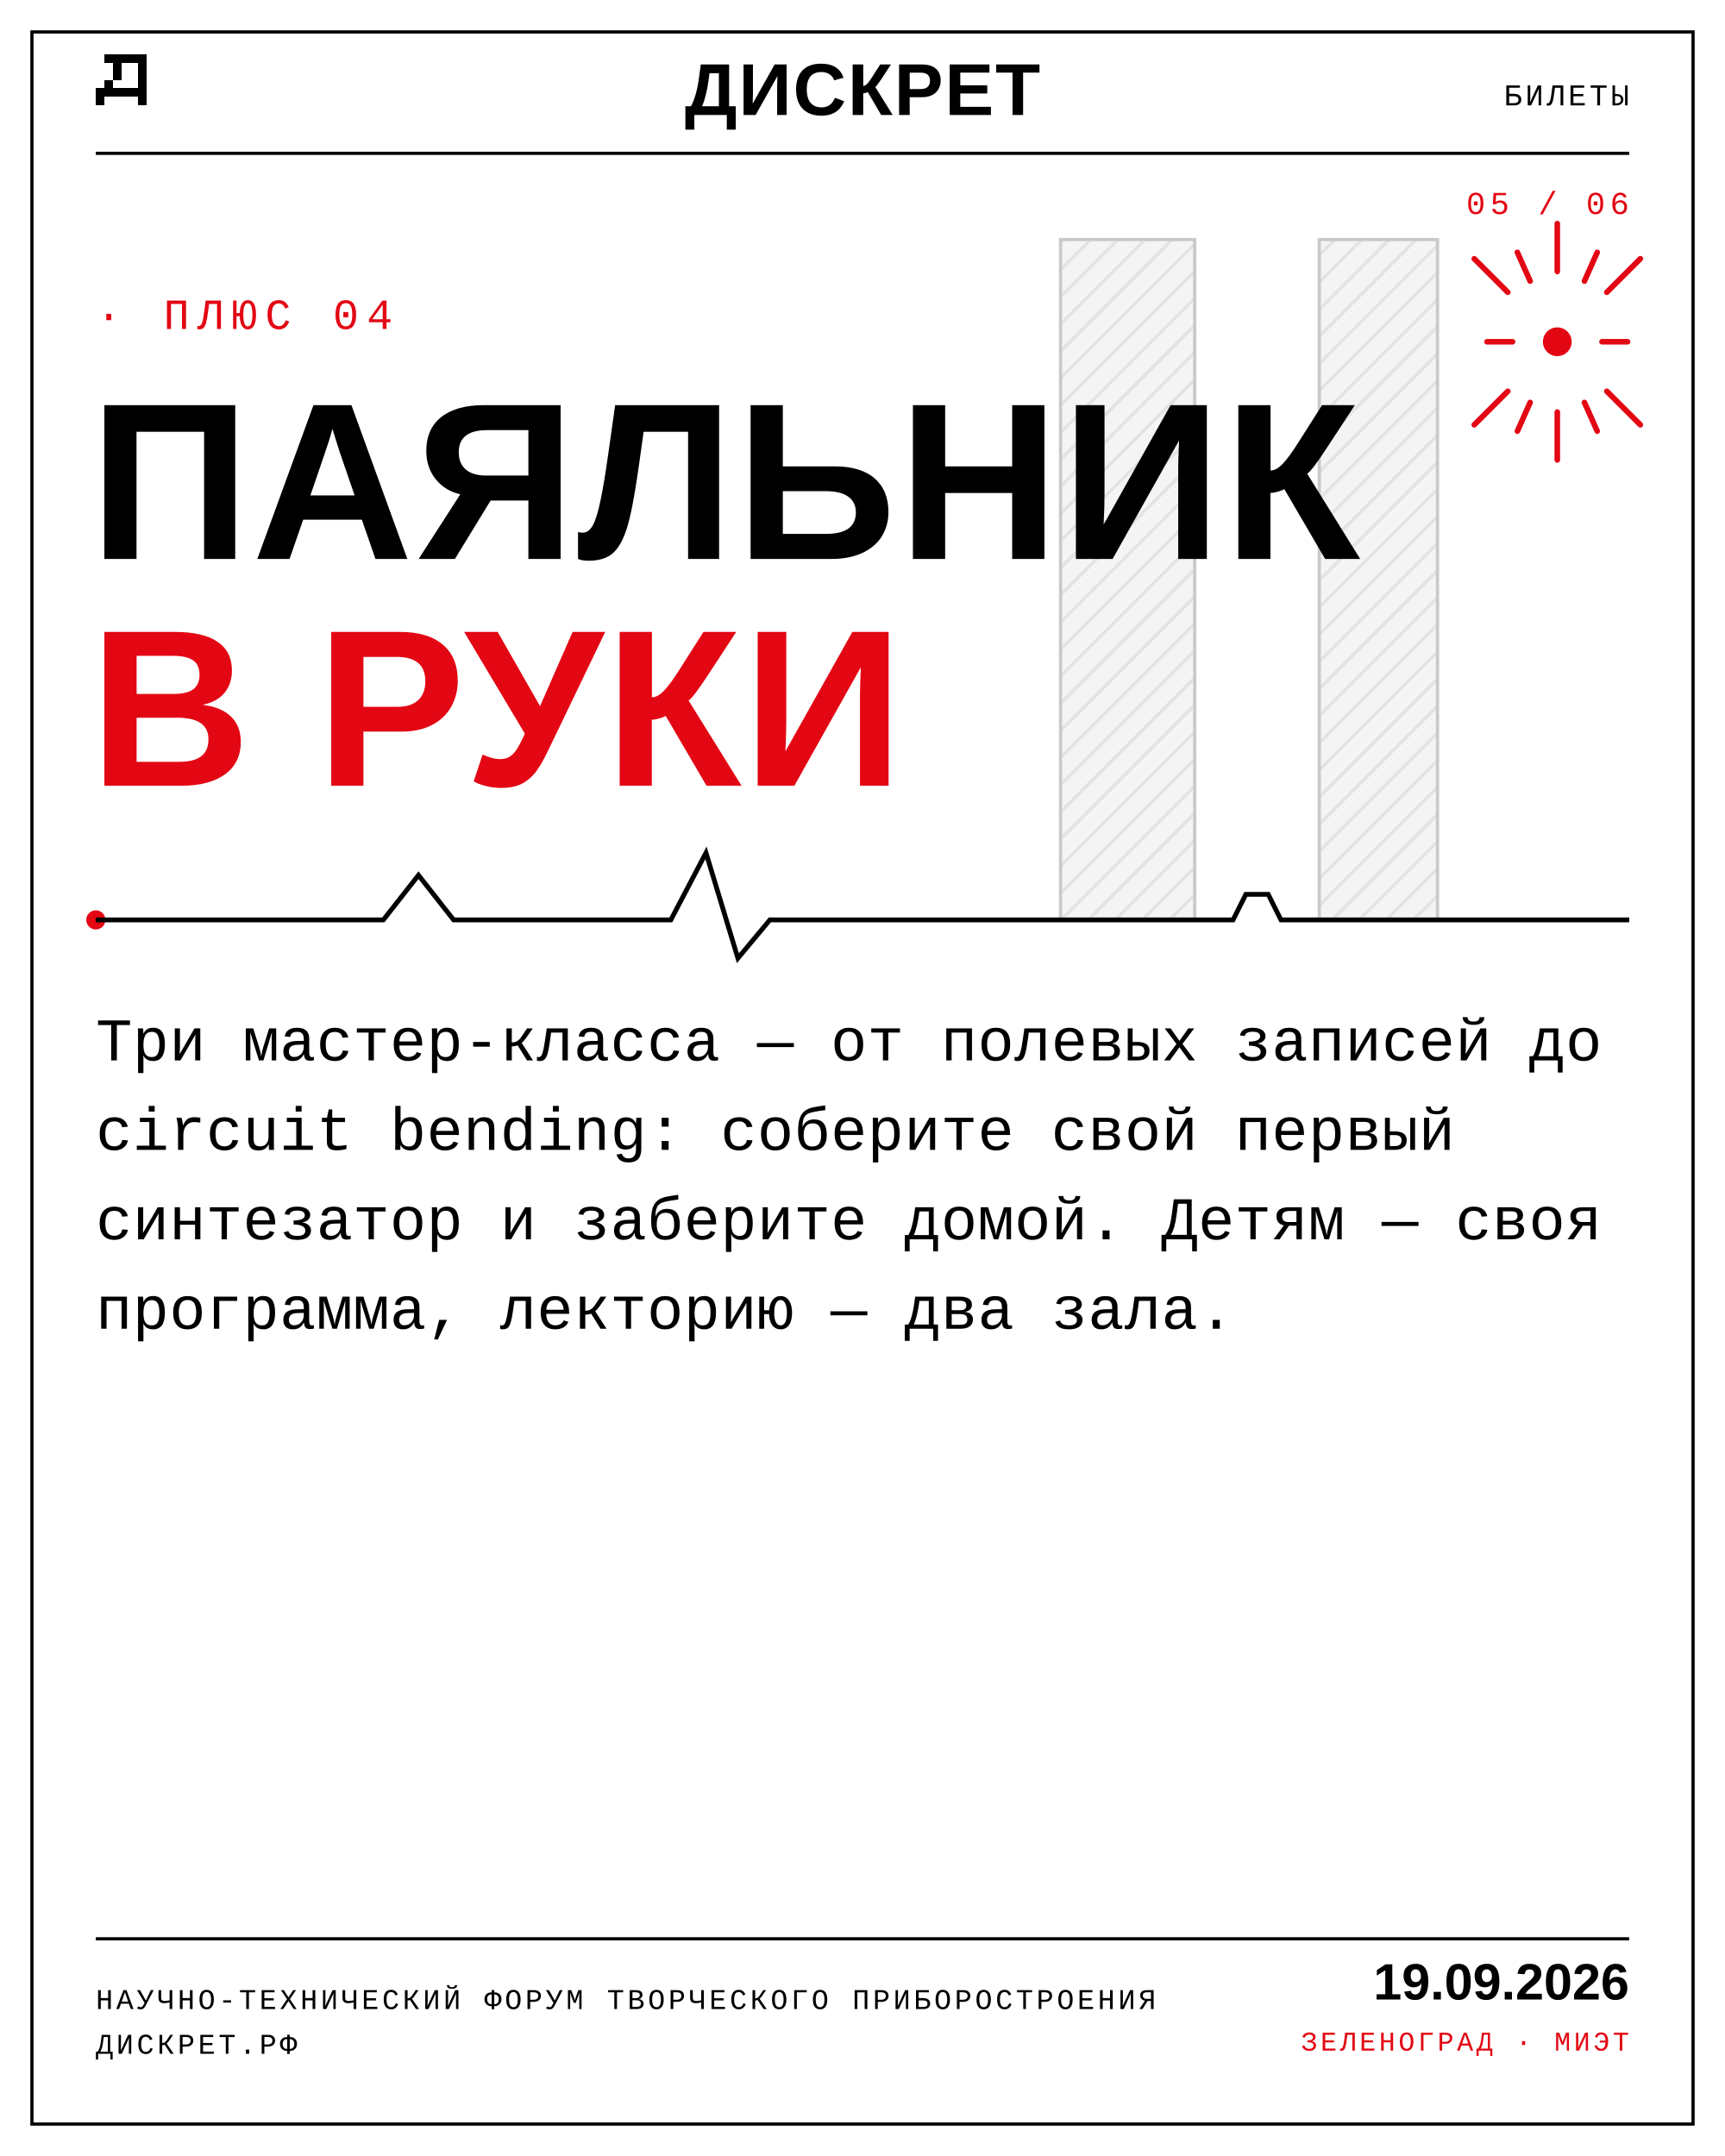
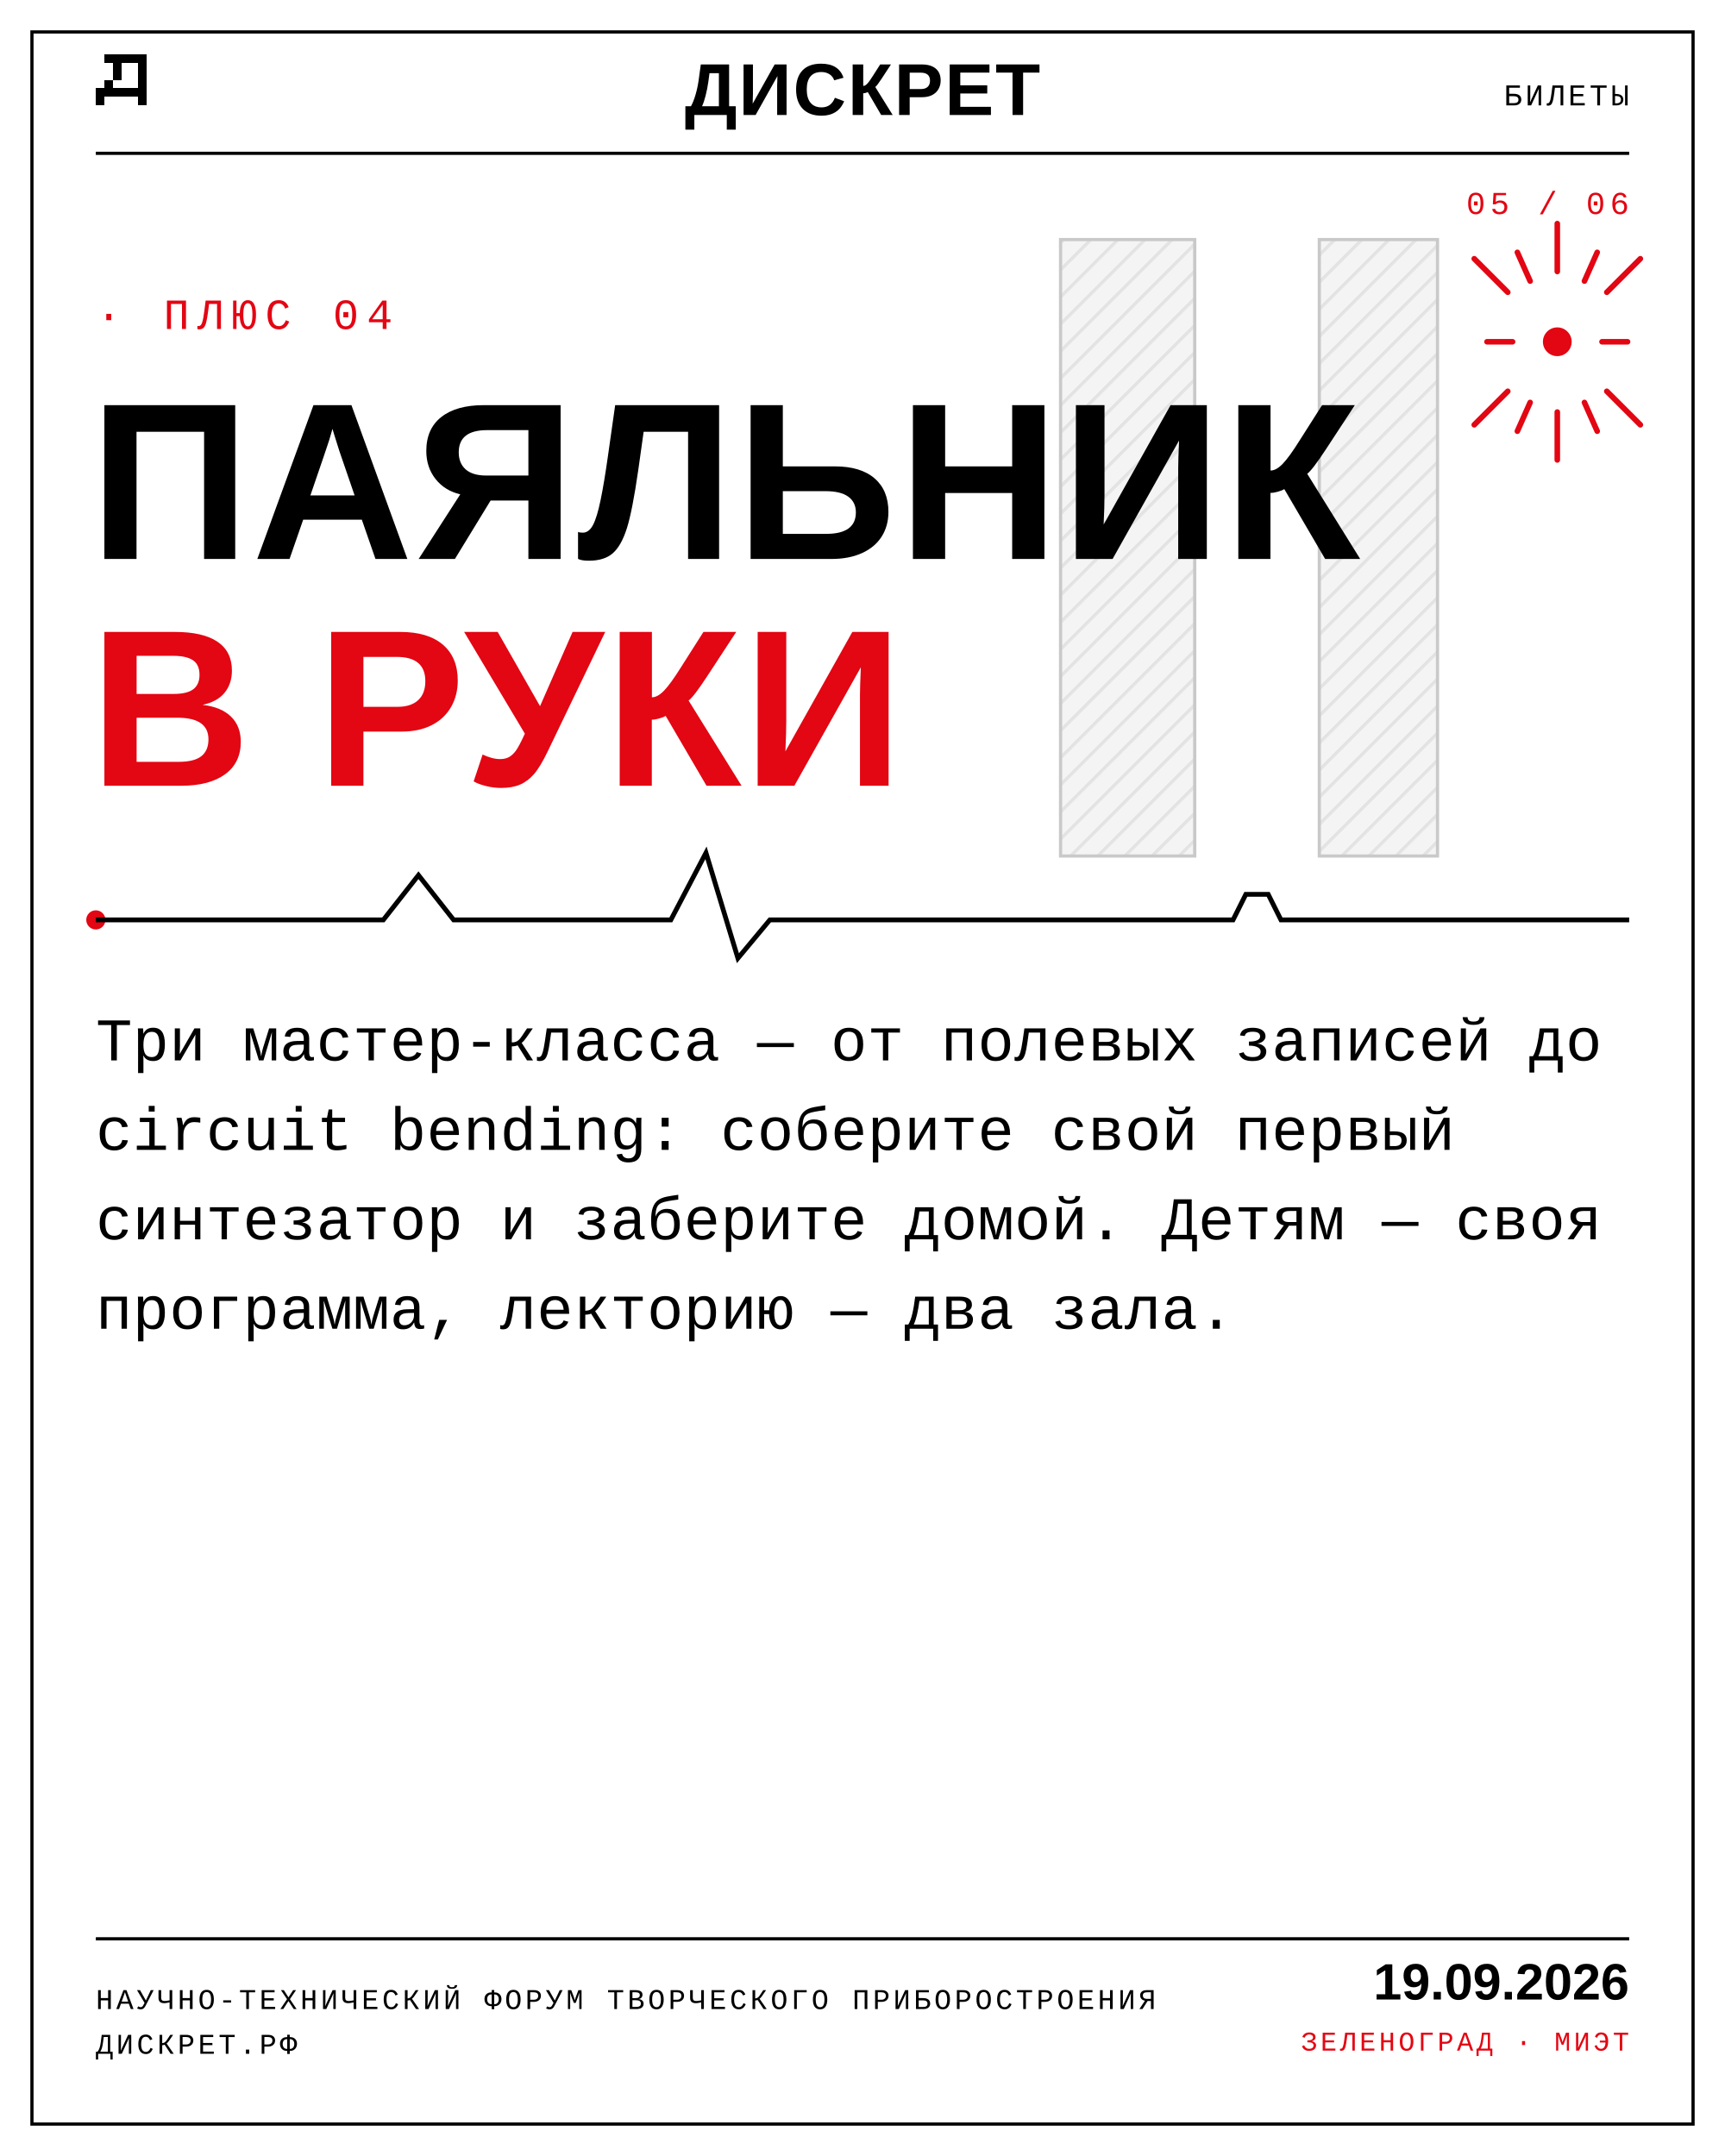
<svg xmlns="http://www.w3.org/2000/svg" width="1080" height="1350" viewBox="0 0 1080 1350" fill="none" font-family="'Arial Narrow','Helvetica Neue',Arial,sans-serif">
  <defs>
    <g id="logoD" shape-rendering="crispEdges" transform="scale(0.66667)">
      <rect x="10" y="0" width="2" height="12" />
      <rect x="2" y="0" width="8" height="2" />
      <rect x="4" y="2" width="2" height="4" />
      <rect x="2" y="6" width="2" height="2" />
      <rect x="0" y="8" width="12" height="2" />
      <rect x="0" y="10" width="2" height="2" />
    </g>
    <pattern id="th" width="12" height="12" patternTransform="rotate(45)" patternUnits="userSpaceOnUse">
      <rect width="12" height="12" fill="#f4f4f4" />
      <line x1="0" y1="0" x2="0" y2="12" stroke="#e3e3e3" stroke-width="4" />
    </pattern>
  </defs>
  <rect width="1080" height="1350" fill="#FFFFFF" />
  <rect x="20" y="20" width="1040" height="1310" fill="none" stroke="#000" stroke-width="2" />
  <use href="#logoD" fill="#000" transform="translate(60,34) scale(4.0)" />
  <text x="540" y="72" text-anchor="middle" font-weight="800" font-size="46" letter-spacing="1" fill="#000">ДИСКРЕТ</text>
  <text x="1020" y="66" text-anchor="end" font-family="'Courier New',monospace" font-size="19" letter-spacing="2" fill="#000">БИЛЕТЫ</text>
  <line x1="60" y1="96" x2="1020" y2="96" stroke="#000" stroke-width="2" />
  <text x="1020" y="134" text-anchor="end" font-family="'Courier New',monospace" font-size="20" letter-spacing="3" fill="#E30613">05 / 06</text>
  <g stroke="#c9c9c9" stroke-width="2">
-     <rect x="664" y="150" width="84" height="426" fill="url(#th)" />
-     <rect x="826" y="150" width="74" height="426" fill="url(#th)" />
+     <rect x="664" y="150" width="84" height="386" fill="url(#th)" />
+     <rect x="826" y="150" width="74" height="386" fill="url(#th)" />
  </g>
  <g stroke="#E30613" stroke-width="3.5" stroke-linecap="round">
    <line x1="975" y1="170" x2="975" y2="140" />
    <line x1="975" y1="258" x2="975" y2="288" />
    <line x1="931" y1="214" x2="947" y2="214" />
    <line x1="1003" y1="214" x2="1019" y2="214" />
    <line x1="944" y1="183" x2="923" y2="162" />
    <line x1="1006" y1="183" x2="1027" y2="162" />
    <line x1="944" y1="245" x2="923" y2="266" />
    <line x1="1006" y1="245" x2="1027" y2="266" />
    <line x1="958" y1="176" x2="950" y2="158" />
    <line x1="992" y1="176" x2="1000" y2="158" />
    <line x1="958" y1="252" x2="950" y2="270" />
    <line x1="992" y1="252" x2="1000" y2="270" />
  </g>
  <circle cx="975" cy="214" r="9" fill="#E30613" />
  <text x="60" y="206" font-family="'Courier New',monospace" font-size="27" letter-spacing="5" fill="#E30613">· ПЛЮС 04</text>
  <text x="56" y="350" font-weight="800" font-size="140" letter-spacing="1" fill="#000">ПАЯЛЬНИК</text>
  <text x="56" y="492" font-weight="800" font-size="140" letter-spacing="1" fill="#E30613">В РУКИ</text>
  <circle cx="60" cy="576" r="6" fill="#E30613" />
  <polyline points="60,576 240,576 262,548 284,576 420,576 442,534 462,600 482,576 772,576 780,560 794,560 802,576 1020,576" fill="none" stroke="#000" stroke-width="3" />
  <text x="60" y="664" font-family="'Courier New',monospace" font-size="38" letter-spacing="0.2" fill="#000">Три мастер-класса — от полевых записей до</text>
  <text x="60" y="720" font-family="'Courier New',monospace" font-size="38" letter-spacing="0.2" fill="#000">circuit bending: соберите свой первый</text>
  <text x="60" y="776" font-family="'Courier New',monospace" font-size="38" letter-spacing="0.2" fill="#000">синтезатор и заберите домой. Детям — своя</text>
  <text x="60" y="832" font-family="'Courier New',monospace" font-size="38" letter-spacing="0.2" fill="#000">программа, лекторию — два зала.</text>
  <line x1="60" y1="1214" x2="1020" y2="1214" stroke="#000" stroke-width="2" />
  <text x="60" y="1258" font-family="'Courier New',monospace" font-size="18" letter-spacing="2" fill="#000">НАУЧНО-ТЕХНИЧЕСКИЙ ФОРУМ ТВОРЧЕСКОГО ПРИБОРОСТРОЕНИЯ</text>
  <text x="60" y="1286" font-family="'Courier New',monospace" font-size="18" letter-spacing="2" fill="#000">ДИСКРЕТ.РФ</text>
  <text x="1020" y="1252" text-anchor="end" font-weight="800" font-size="32" fill="#000">19.09.2026</text>
  <text x="1020" y="1284" text-anchor="end" font-family="'Courier New',monospace" font-size="17" letter-spacing="2" fill="#E30613">ЗЕЛЕНОГРАД · МИЭТ</text>
</svg>
